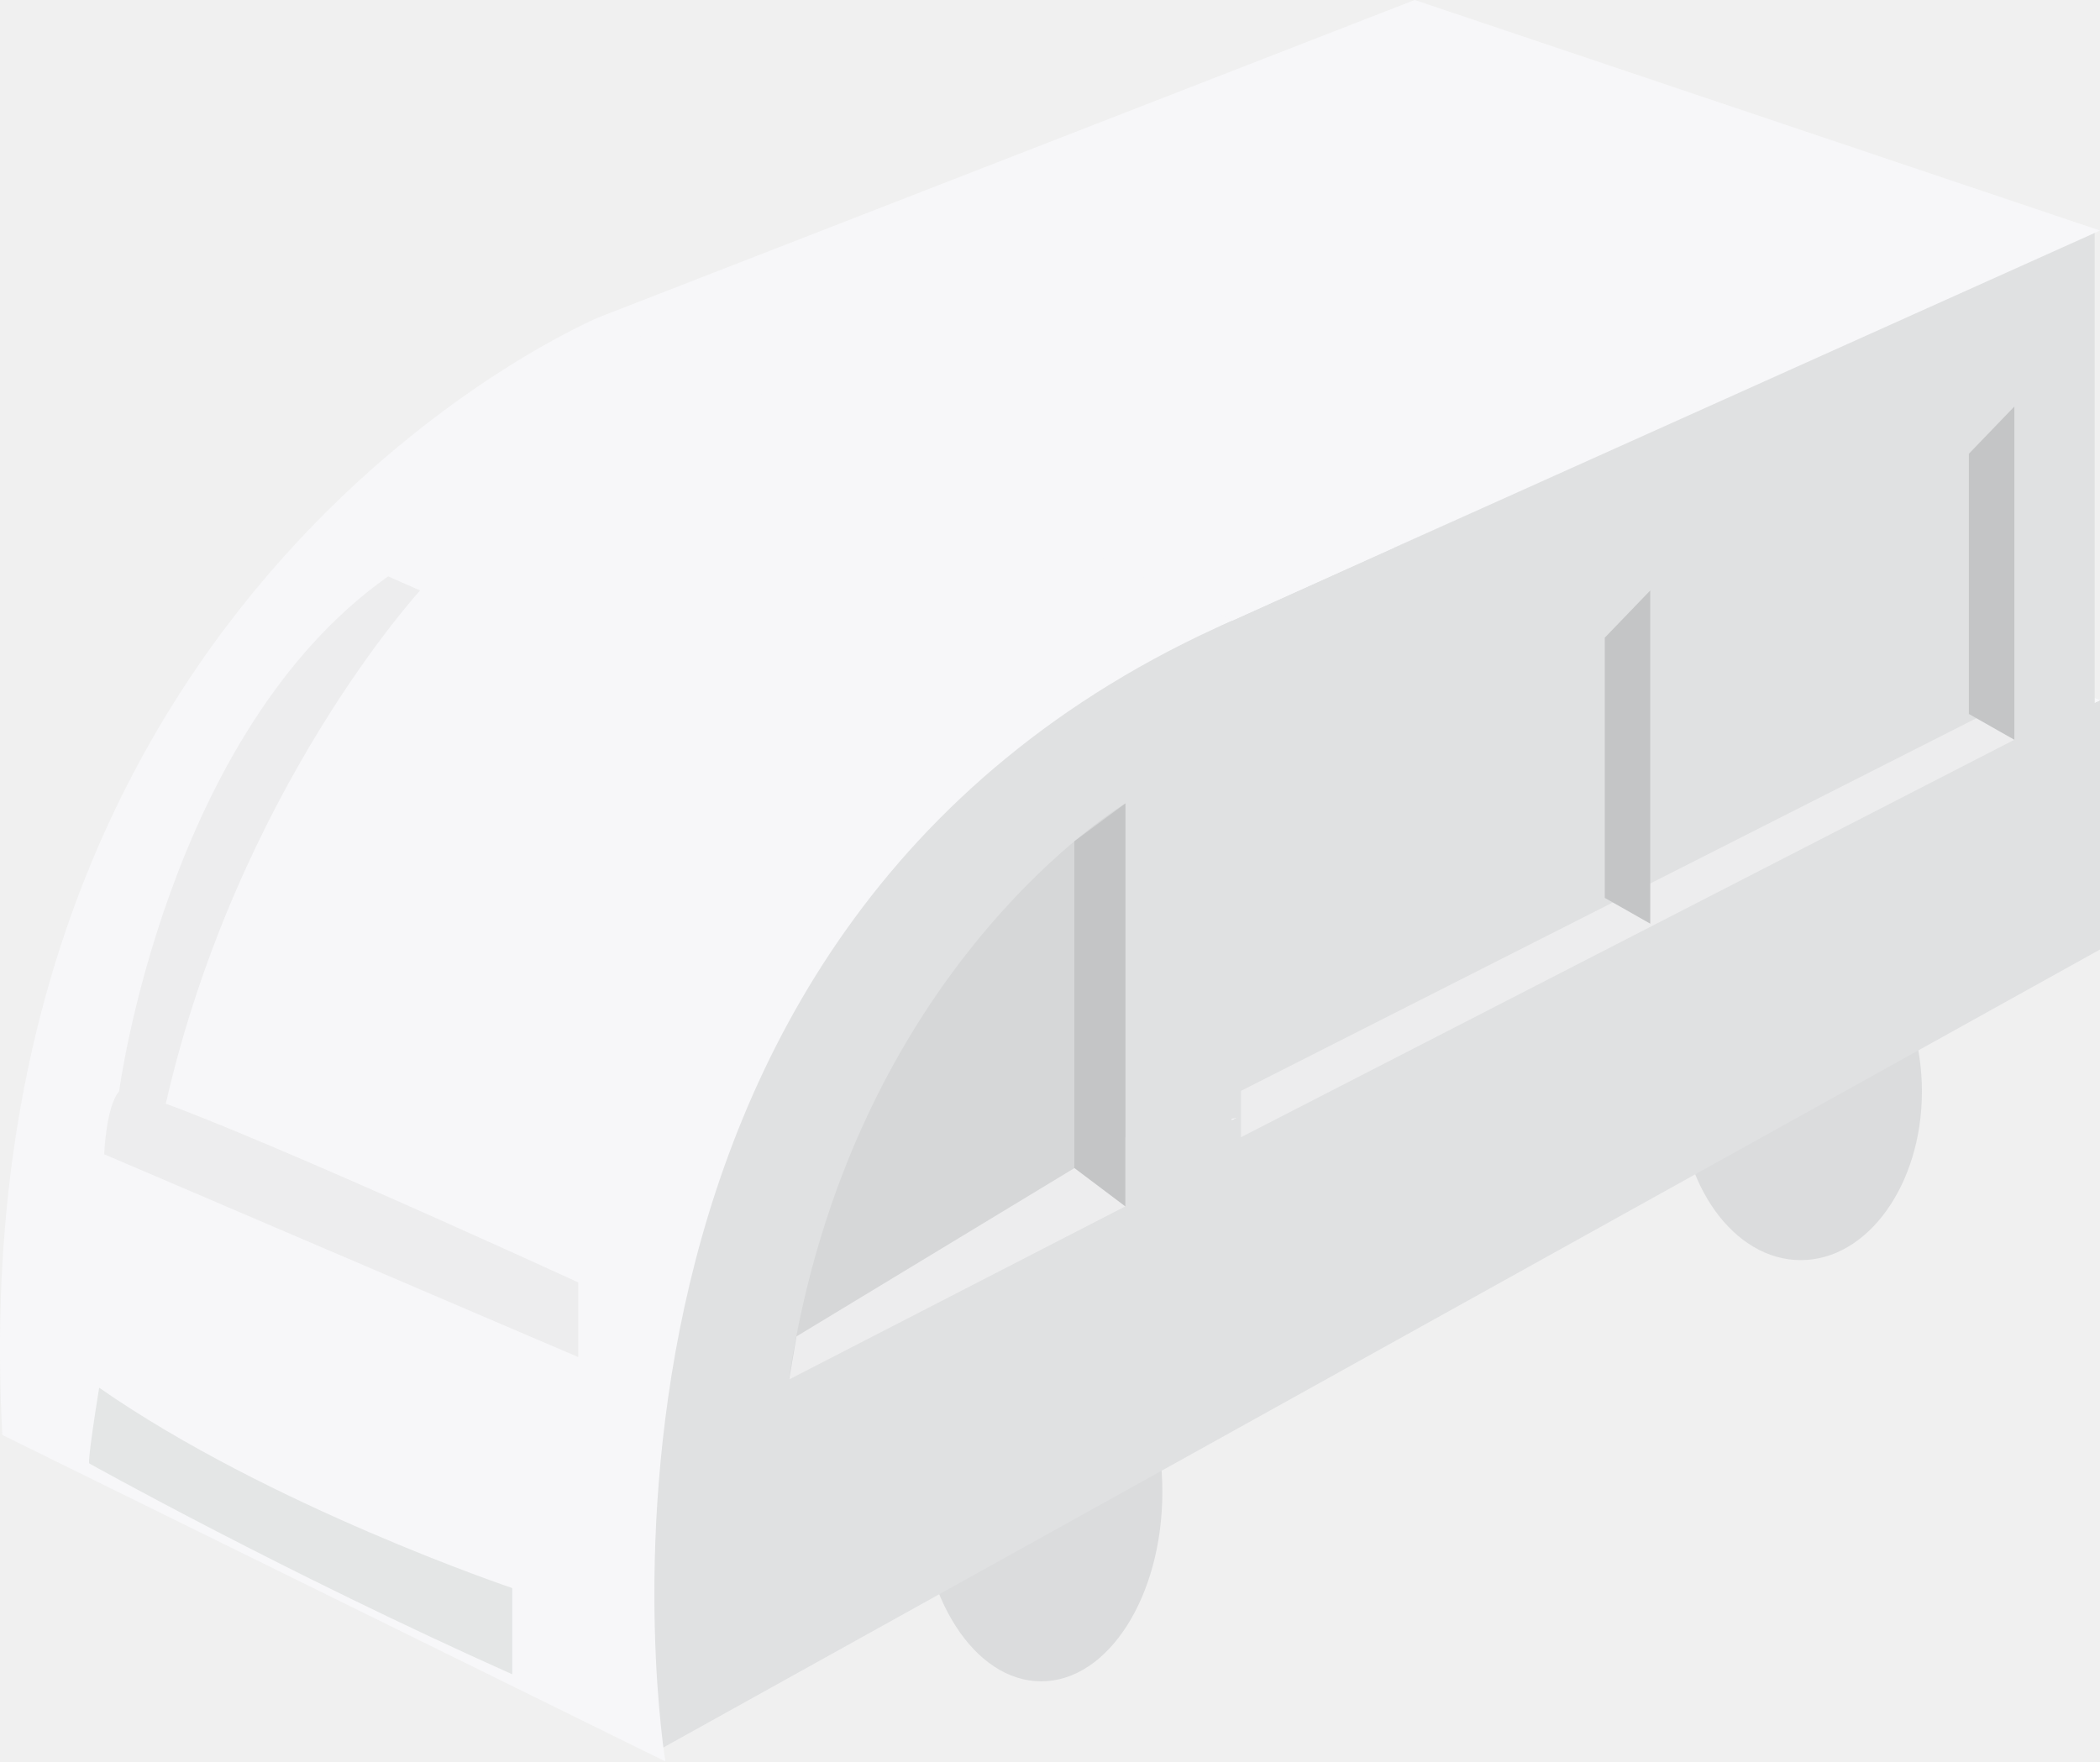
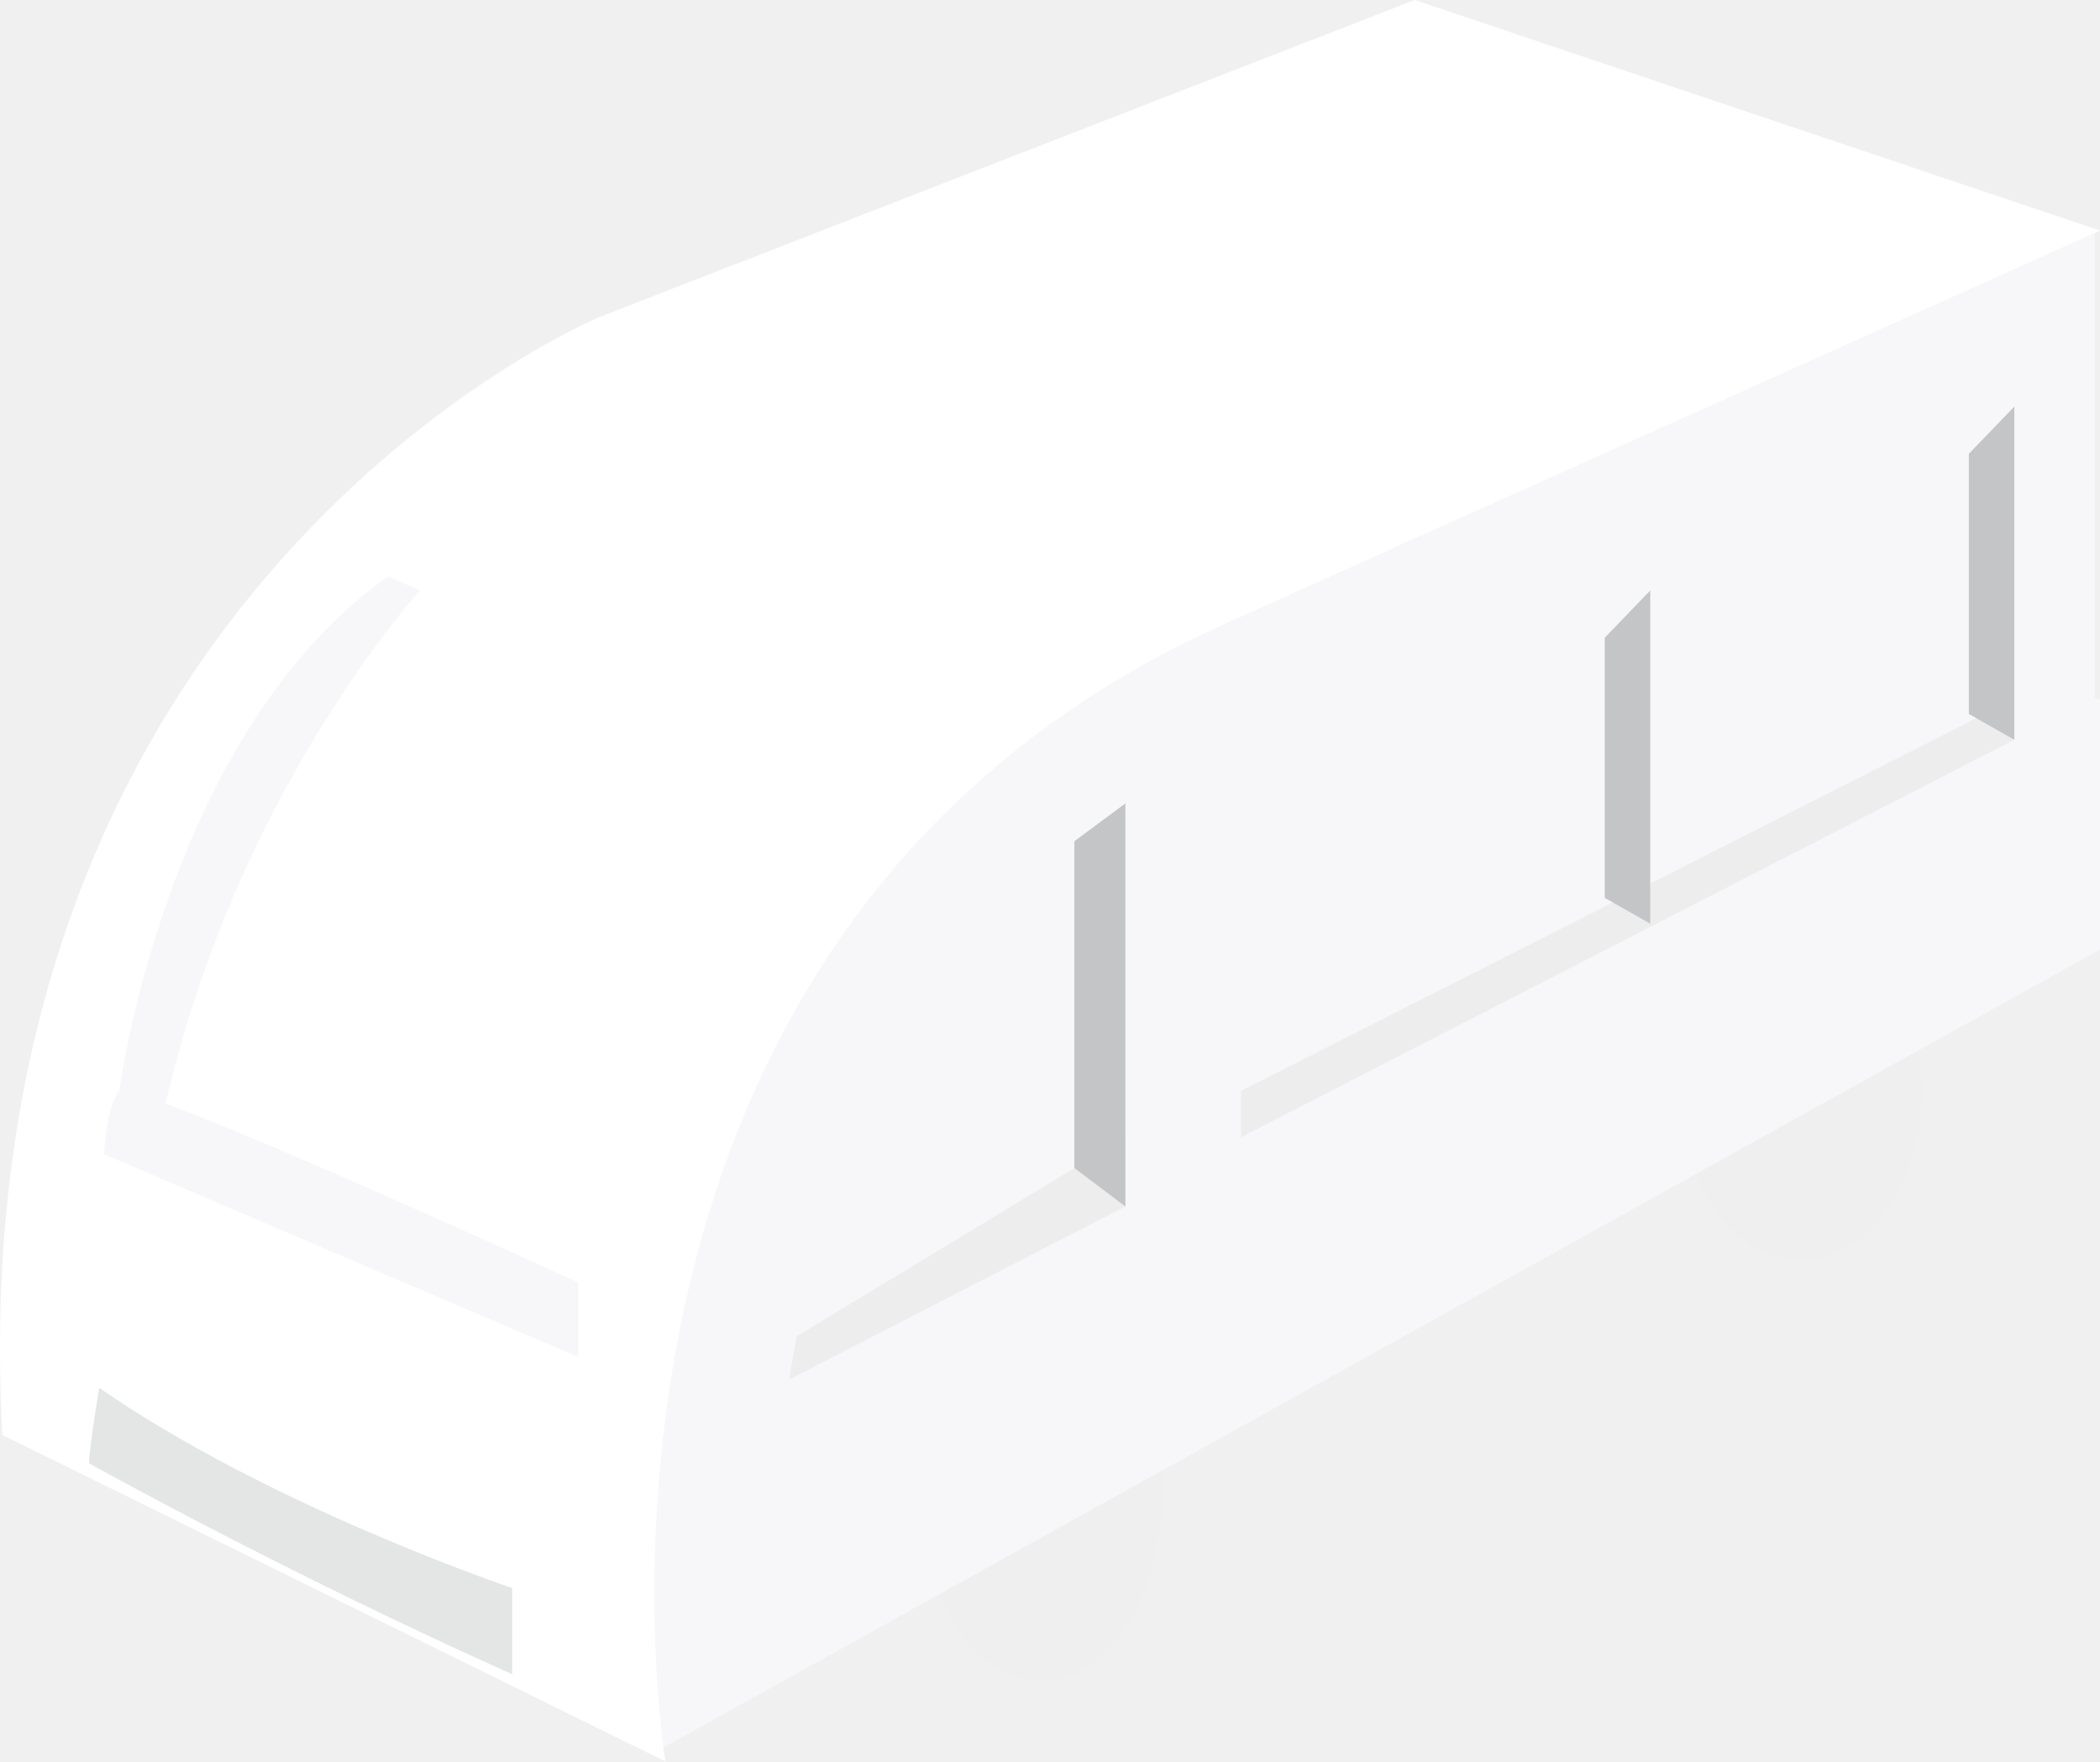
<svg xmlns="http://www.w3.org/2000/svg" viewBox="0 0 71.58 60.05">
  <defs>
-     <style>.d{fill:#d6d7d8;}.e{fill:#fff;}.f{fill:#f7f7f9;}.g{fill:#c1c2c3;}.h{fill:#ededee;}.i{fill:#e4e6e6;}.j{fill:#e0e1e2;}.k{fill:#c4c5c6;}.l{fill:#dbdcdd;}</style>
+     <style>.d{fill:#fff;}.e{fill:#f7f7f9;}.f{fill:#c1c2c3;}.g{fill:#ededee;}.h{fill:#e4e6e6;}.i{fill:#efefef;}.j{fill:#c4c5c6;}</style>
  </defs>
  <g id="a" />
  <g id="b">
    <g id="c">
      <g>
-         <ellipse class="l" cx="35.49" cy="50.86" rx="4.13" ry="6.46" />
-         <ellipse class="l" cx="61.38" cy="37.21" rx="4.13" ry="5.75" />
-         <path class="j" d="M22.26,59.77s-4.89-27.99,19.73-38.62v17.03l29.59-14.31v8.5L22.26,59.77Z" />
-         <path class="d" d="M38.36,27.39s-9.36,5.56-11.47,19.64l11.47-5.9v-13.74Z" />
-         <polygon class="h" points="27.15 45.56 38.36 38.77 38.36 41.13 26.9 47.03 27.15 45.56" />
-         <polygon class="k" points="36.62 28.68 36.62 39.82 38.36 41.13 38.36 27.39 36.62 28.68" />
-         <path class="f" d="M22.68,60.05s-4.72-28.33,19.34-38.9C22.3,11.26,20.43,10.81,20.43,10.81,20.43,10.81-1.49,19.91,.08,48.92l22.6,11.13Z" />
-         <line class="e" x1="34.3" y1="14.21" x2="36.68" y2="15.47" />
-         <path class="i" d="M3.04,49.89s6.66,3.72,14.42,7.19v-2.94s-8.26-2.78-14.08-6.83c-.42,2.61-.34,2.58-.34,2.58Z" />
-         <polygon class="f" points="71.58 23.87 47.87 15.47 38.13 19.21 42.01 21.15 41.99 38.18 71.58 23.87" />
-         <polygon class="f" points="41.99 38.18 71.58 23.87 69.57 23.15 42.01 36.18 41.99 38.18" />
-         <polygon class="f" points="68.15 23.83 46.33 16.06 47.87 15.47 70.09 23.34 68.15 23.83" />
-         <polygon class="f" points="47.53 16.49 39.22 19.76 38.13 19.21 46.33 16.06 47.53 16.49" />
-         <polygon class="g" points="47.53 16.49 47.53 22.83 59.96 27.7 68.15 23.83 47.53 16.49" />
+         <ellipse class="i" cx="35.49" cy="50.86" rx="4.13" ry="6.46" />
+         <ellipse class="i" cx="61.38" cy="37.21" rx="4.13" ry="5.75" />
+         <path class="e" d="M22.26,59.77s-4.89-27.99,19.73-38.62v17.03l29.59-14.31v8.5L22.26,59.77Z" />
+         <path class="e" d="M38.36,27.39s-9.36,5.56-11.47,19.64l11.47-5.9v-13.74Z" />
+         <polygon class="g" points="27.15 45.56 38.36 38.77 38.36 41.13 26.9 47.03 27.15 45.56" />
+         <polygon class="j" points="36.62 28.68 36.62 39.82 38.36 41.13 38.36 27.39 36.62 28.68" />
+         <path class="d" d="M22.68,60.05s-4.72-28.33,19.34-38.9C22.3,11.26,20.43,10.81,20.43,10.81,20.43,10.81-1.49,19.91,.08,48.92l22.6,11.13Z" />
+         <line class="d" x1="34.3" y1="14.21" x2="36.68" y2="15.47" />
+         <path class="h" d="M3.04,49.89s6.66,3.72,14.42,7.19v-2.94s-8.26-2.78-14.08-6.83c-.42,2.61-.34,2.58-.34,2.58Z" />
+         <polygon class="e" points="71.58 23.87 47.87 15.47 38.13 19.21 42.01 21.15 41.99 38.18 71.58 23.87" />
+         <polygon class="e" points="41.99 38.18 71.58 23.87 69.57 23.15 42.01 36.18 41.99 38.18" />
+         <polygon class="e" points="68.15 23.83 46.33 16.06 47.87 15.47 70.09 23.34 68.15 23.83" />
+         <polygon class="e" points="47.53 16.49 39.22 19.76 38.13 19.21 46.33 16.06 47.53 16.49" />
+         <polygon class="f" points="47.53 16.49 47.53 22.83 59.96 27.7 68.15 23.83 47.53 16.49" />
      </g>
-       <polygon class="j" points="41.56 21.36 71.4 7.86 71.4 32.36 41.8 38.18 41.56 21.36" />
-       <polygon class="f" points="71.58 7.86 48.22 0 20.43 10.81 42.01 21.15 71.58 7.86" />
-       <path class="h" d="M19.72,46.27L3.55,39.35s.07-1.66,.51-2.14,15.65,6.51,15.65,6.51v2.55Z" />
-       <path class="h" d="M4.06,37.21s1.6-12.22,9.17-17.56l1.09,.48s-6.22,6.78-8.67,17.5l-1.6-.42Z" />
-       <polygon class="h" points="42.3 38.77 68.66 25.22 68.66 23.83 42.3 37.19 42.3 38.77" />
-       <polygon class="k" points="68.66 25.22 68.66 13.86 67.11 15.47 67.11 24.34 68.66 25.22" />
-       <polygon class="k" points="56.25 31.49 56.25 20.13 54.7 21.74 54.7 30.61 56.25 31.49" />
+       <polygon class="e" points="41.56 21.36 71.4 7.86 71.4 32.36 41.8 38.18 41.56 21.36" />
+       <polygon class="d" points="71.58 7.86 48.22 0 20.43 10.81 42.01 21.15 71.58 7.86" />
+       <path class="e" d="M19.72,46.27L3.55,39.35s.07-1.66,.51-2.14,15.65,6.51,15.65,6.51v2.55Z" />
+       <path class="e" d="M4.06,37.21s1.6-12.22,9.17-17.56l1.09,.48s-6.22,6.78-8.67,17.5l-1.6-.42Z" />
+       <polygon class="g" points="42.3 38.77 68.66 25.22 68.66 23.83 42.3 37.19 42.3 38.77" />
+       <polygon class="j" points="68.66 25.22 68.66 13.86 67.11 15.47 67.11 24.34 68.66 25.22" />
+       <polygon class="j" points="56.25 31.49 56.25 20.13 54.7 21.74 54.7 30.61 56.25 31.49" />
    </g>
  </g>
</svg>
